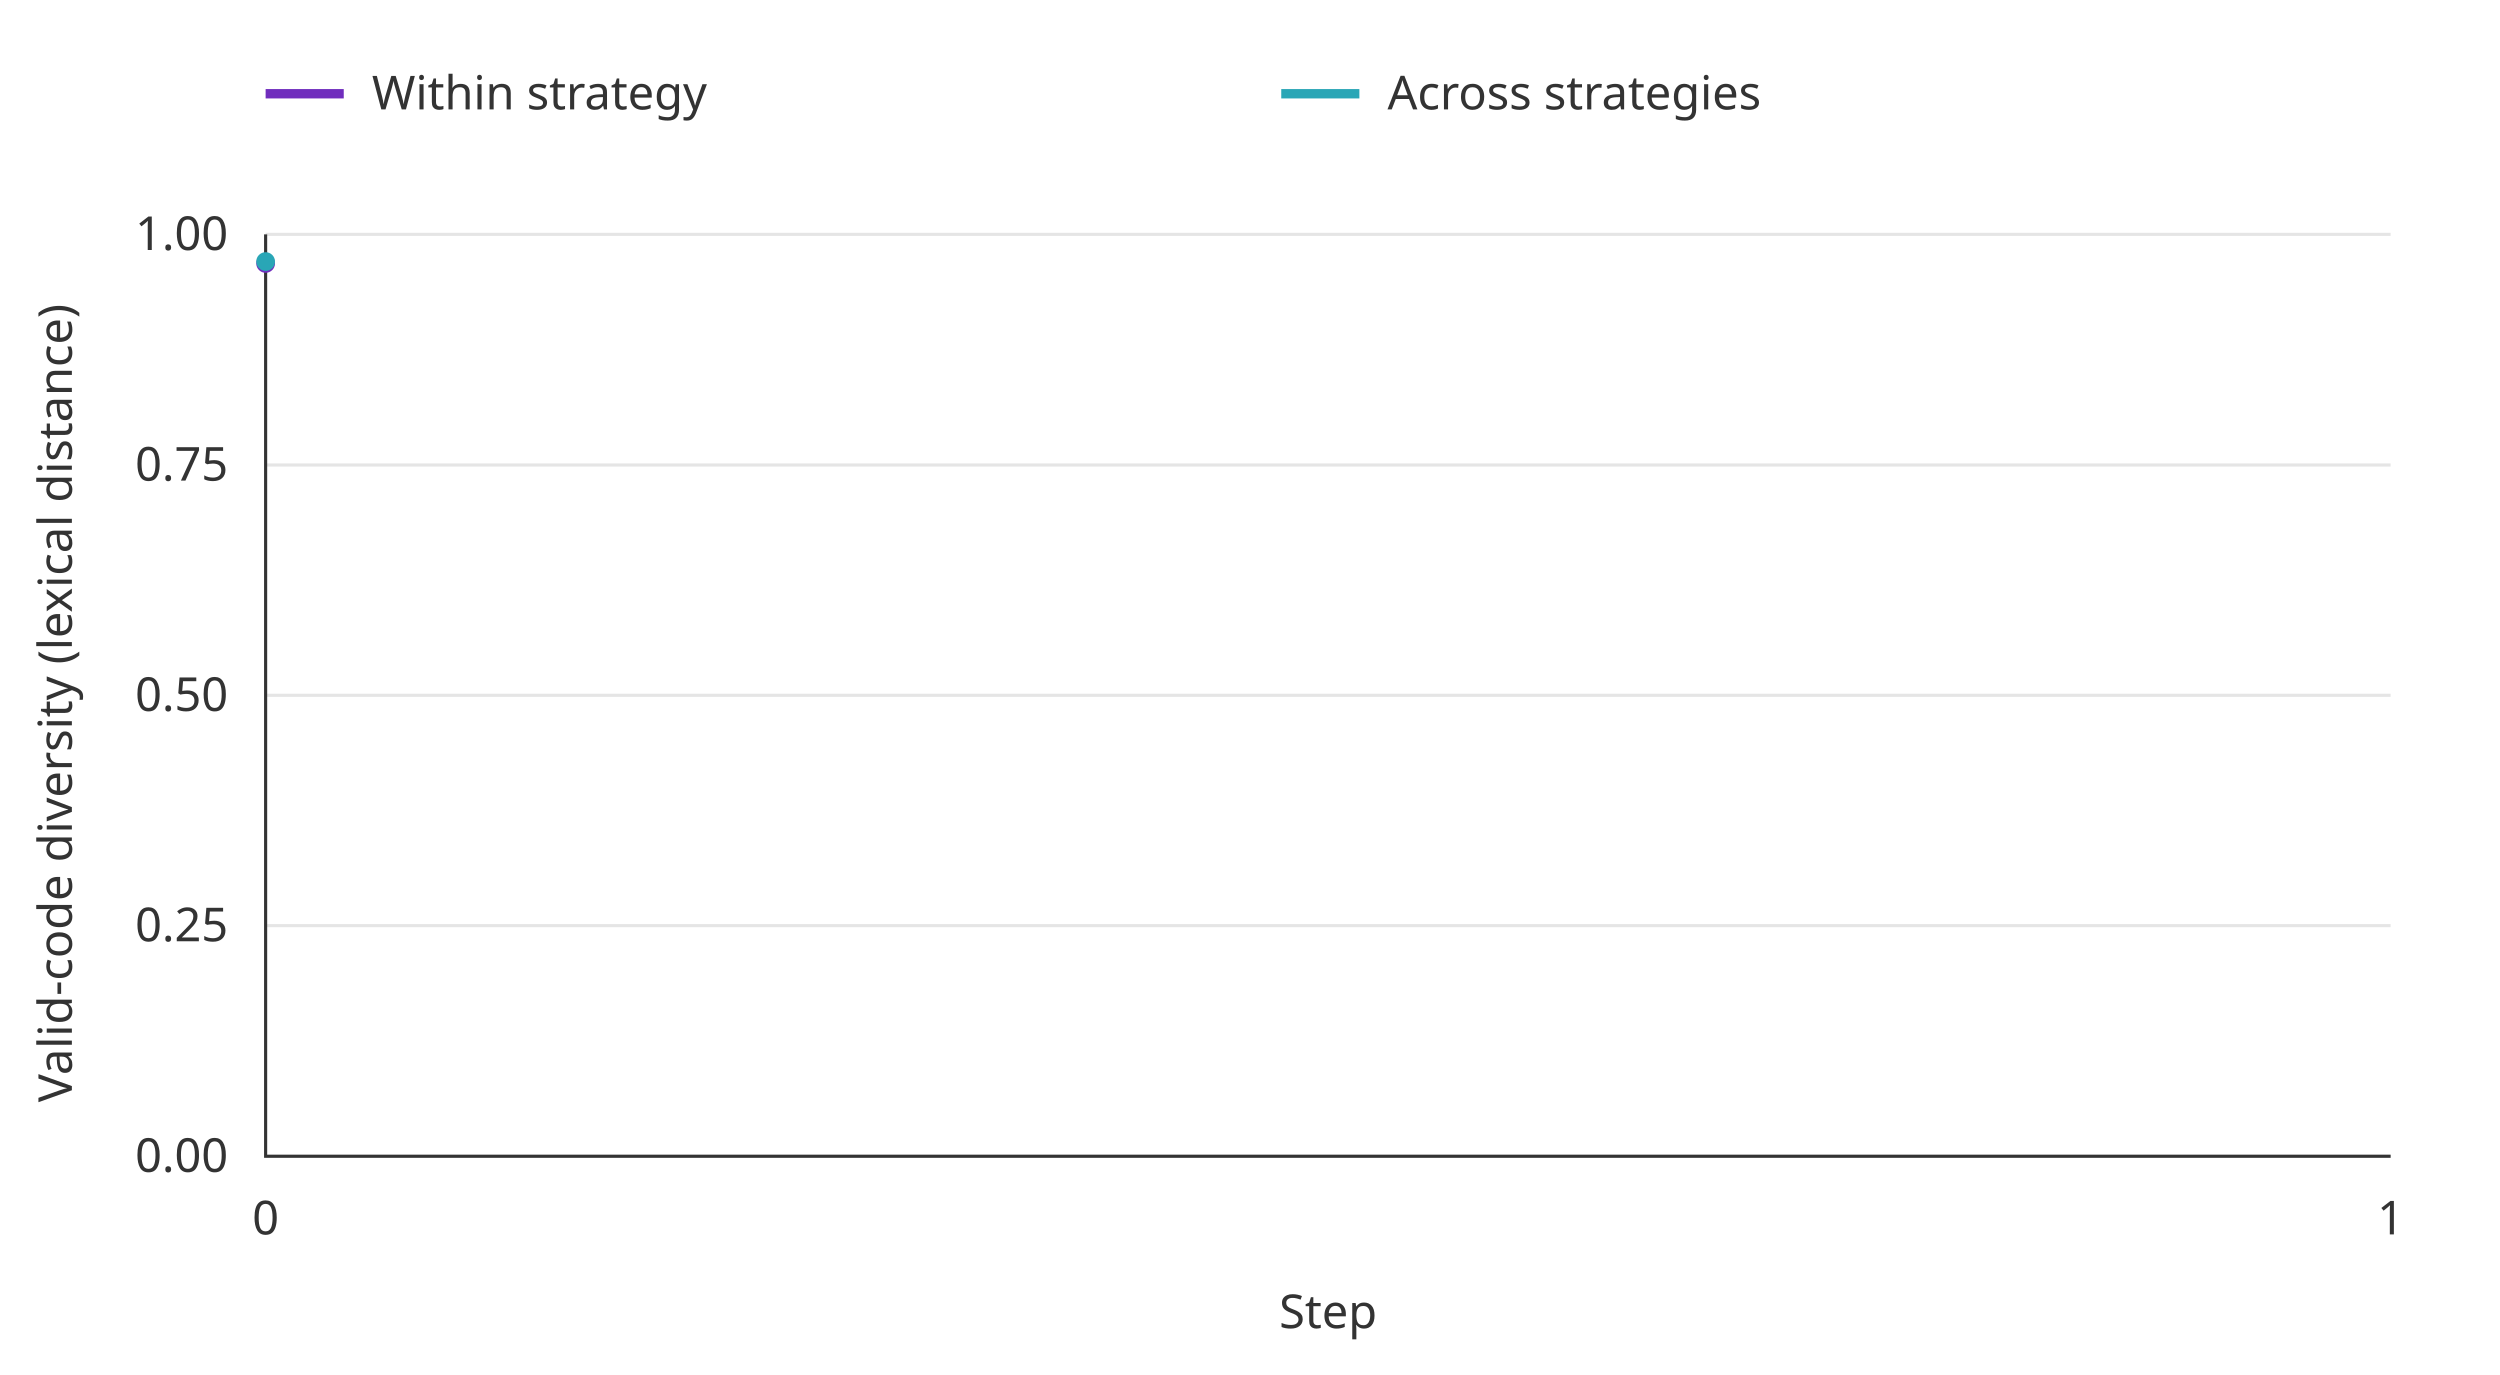
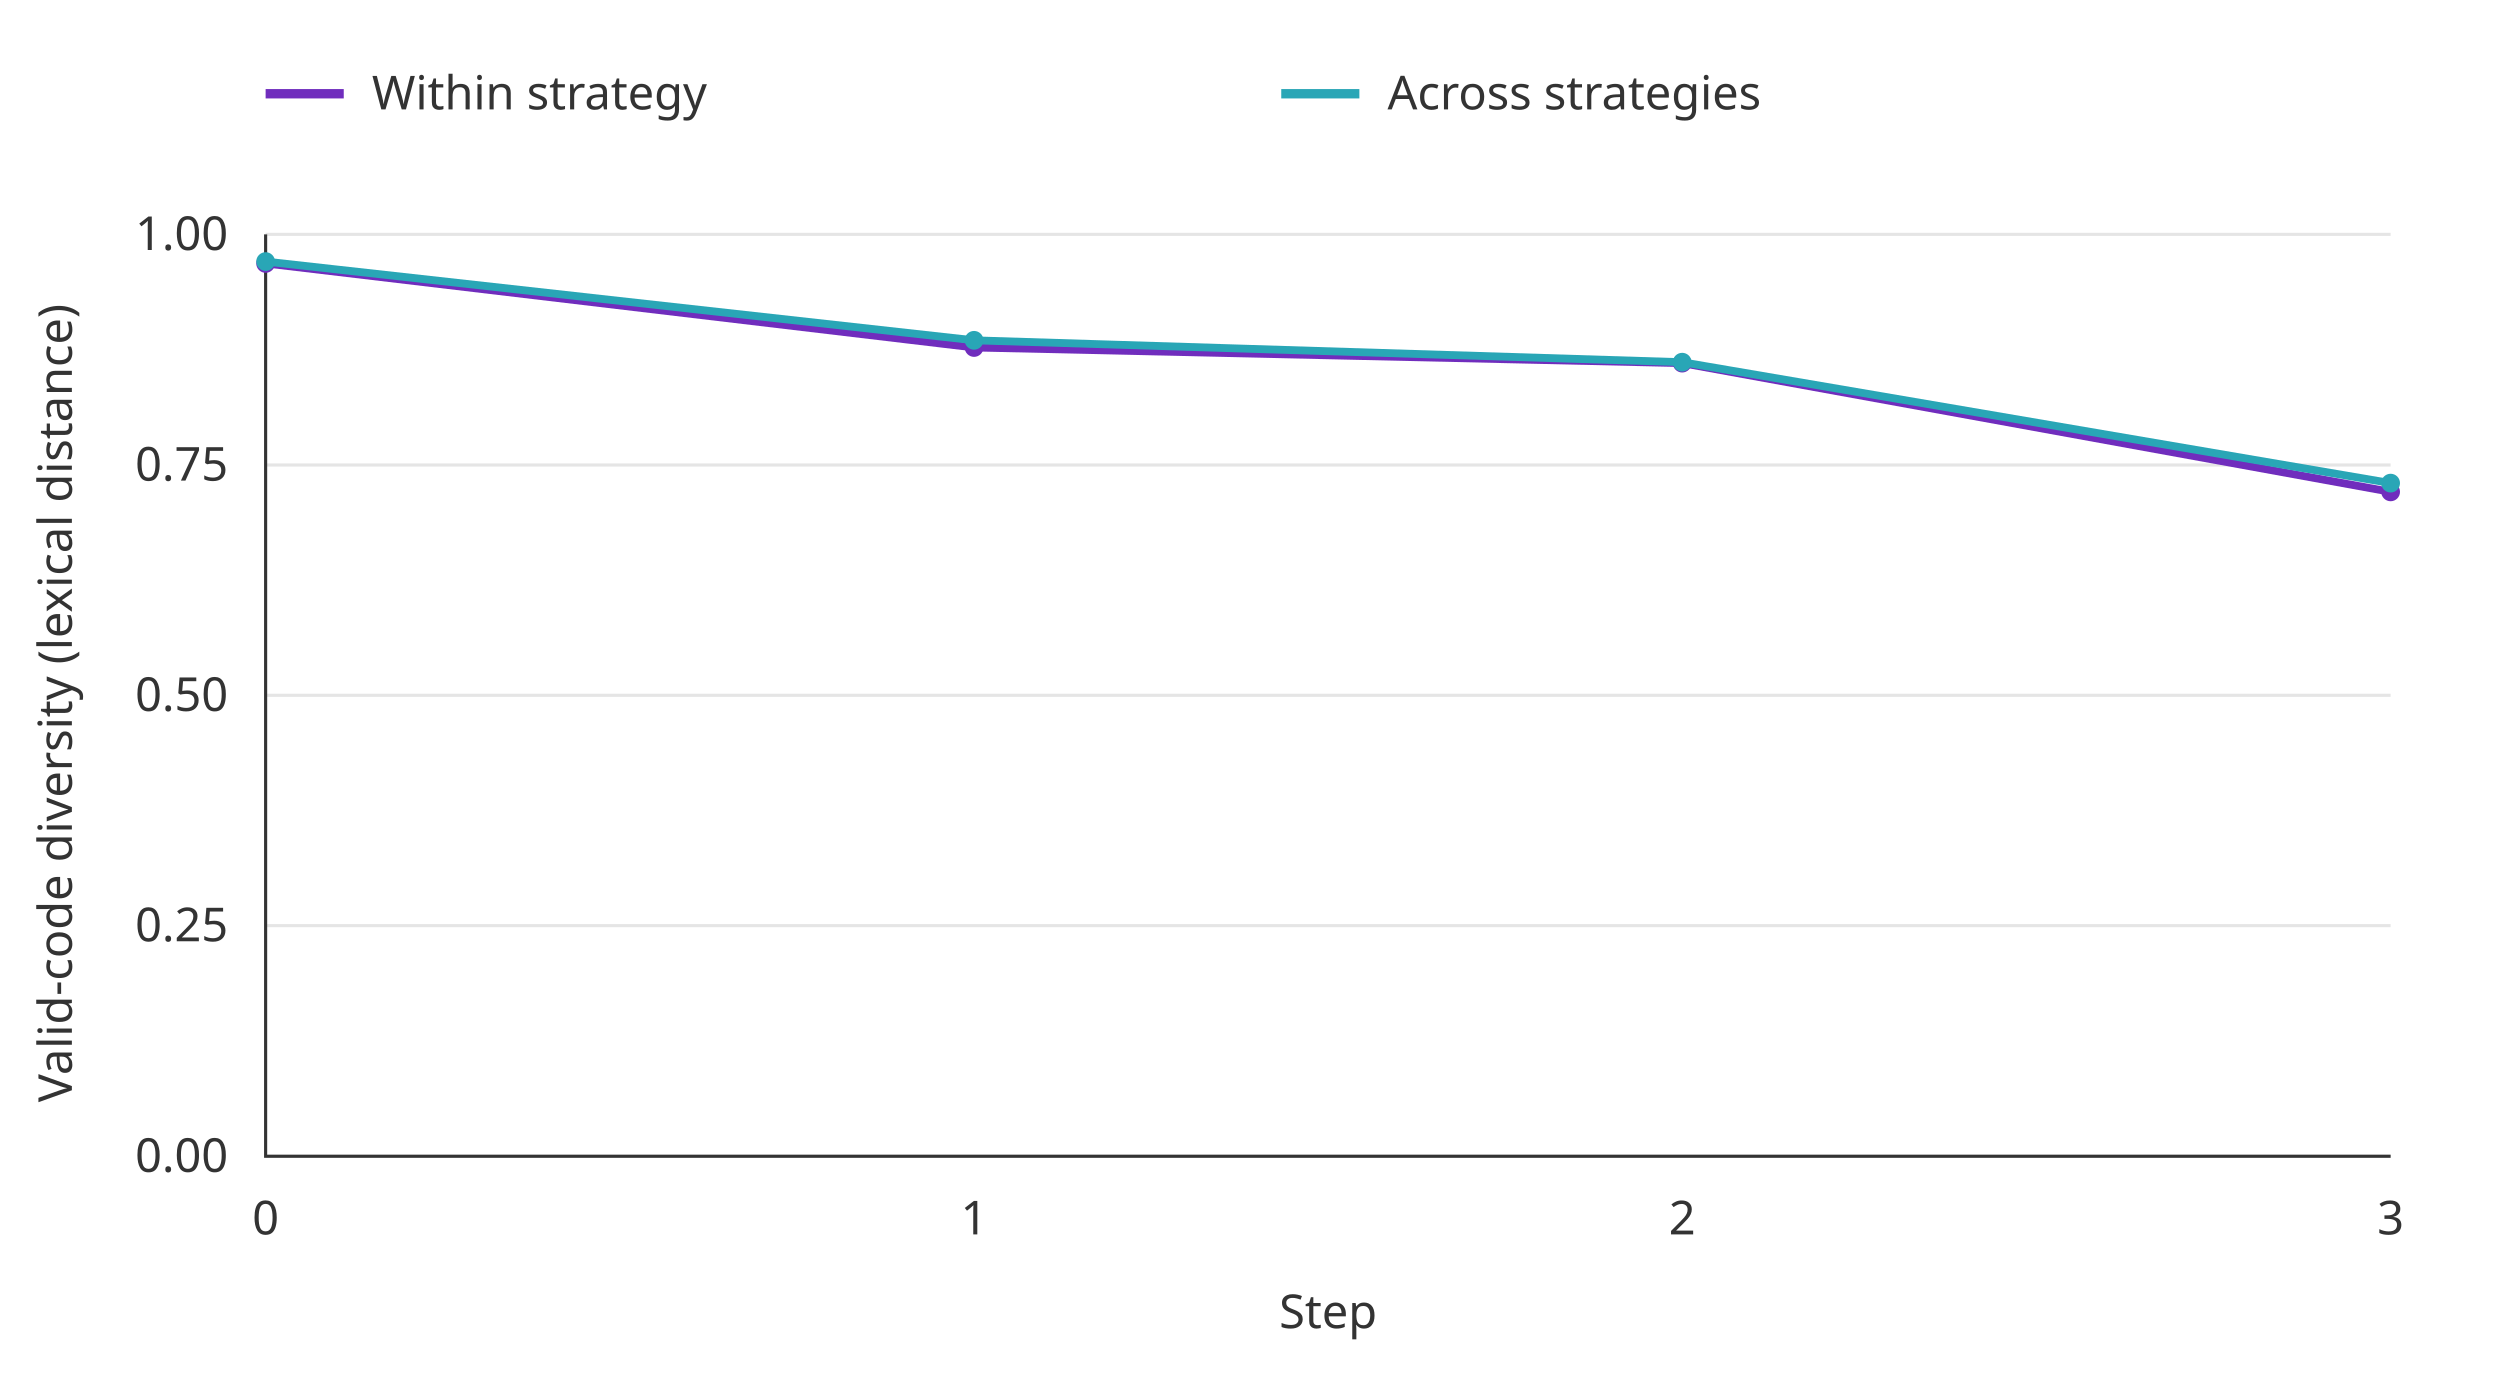
<svg xmlns="http://www.w3.org/2000/svg" width="800" height="440" viewBox="0 0 800 440">
  <rect width="100%" height="100%" fill="white" />
  <g font-family="sans-serif" font-size="15" fill="#333">
    <path d="M85,370.0 H765" stroke="#e5e5e5" />
    <text x="73" y="375.0" text-anchor="end">0.00</text>
    <path d="M85,296.2 H765" stroke="#e5e5e5" />
    <text x="73" y="301.2" text-anchor="end">0.25</text>
    <path d="M85,222.5 H765" stroke="#e5e5e5" />
    <text x="73" y="227.5" text-anchor="end">0.50</text>
    <path d="M85,148.8 H765" stroke="#e5e5e5" />
    <text x="73" y="153.8" text-anchor="end">0.75</text>
    <path d="M85,75.0 H765" stroke="#e5e5e5" />
    <text x="73" y="80.0" text-anchor="end">1.00</text>
    <text x="85.0" y="395" text-anchor="middle">0</text>
-     <text x="765.0" y="395" text-anchor="middle">1</text>
+     <text x="311.7" y="395" text-anchor="middle">1</text>
+     <text x="538.3" y="395" text-anchor="middle">2</text>
+     <text x="765.0" y="395" text-anchor="middle">3</text>
    <path d="M85,75 V370 H765" fill="none" stroke="#333" />
    <text x="425" y="425" text-anchor="middle">Step</text>
    <text transform="translate(23,225) rotate(-90)" text-anchor="middle">Valid-code diversity (lexical distance)</text>
    <path d="M85,30 h25" stroke="#702dbd" stroke-width="3" />
    <text x="119" y="35">Within strategy</text>
    <circle cx="85.0" cy="84.3" r="3" fill="#702dbd" />
-     <polyline points="85.0,84.3" fill="none" stroke="#702dbd" stroke-width="2.5" />
+     <circle cx="311.7" cy="111.2" r="3" fill="#702dbd" />
+     <circle cx="538.3" cy="116.2" r="3" fill="#702dbd" />
+     <circle cx="765.0" cy="157.4" r="3" fill="#702dbd" />
+     <polyline points="85.0,84.3 311.7,111.2 538.3,116.2 765.0,157.4" fill="none" stroke="#702dbd" stroke-width="2.5" />
    <path d="M410,30 h25" stroke="#29a6b6" stroke-width="3" />
    <text x="444" y="35">Across strategies</text>
    <circle cx="85.0" cy="83.7" r="3" fill="#29a6b6" />
-     <polyline points="85.0,83.7" fill="none" stroke="#29a6b6" stroke-width="2.5" />
+     <circle cx="311.7" cy="108.9" r="3" fill="#29a6b6" />
+     <circle cx="538.3" cy="115.9" r="3" fill="#29a6b6" />
+     <circle cx="765.0" cy="154.6" r="3" fill="#29a6b6" />
+     <polyline points="85.0,83.7 311.7,108.9 538.3,115.9 765.0,154.6" fill="none" stroke="#29a6b6" stroke-width="2.5" />
  </g>
</svg>
